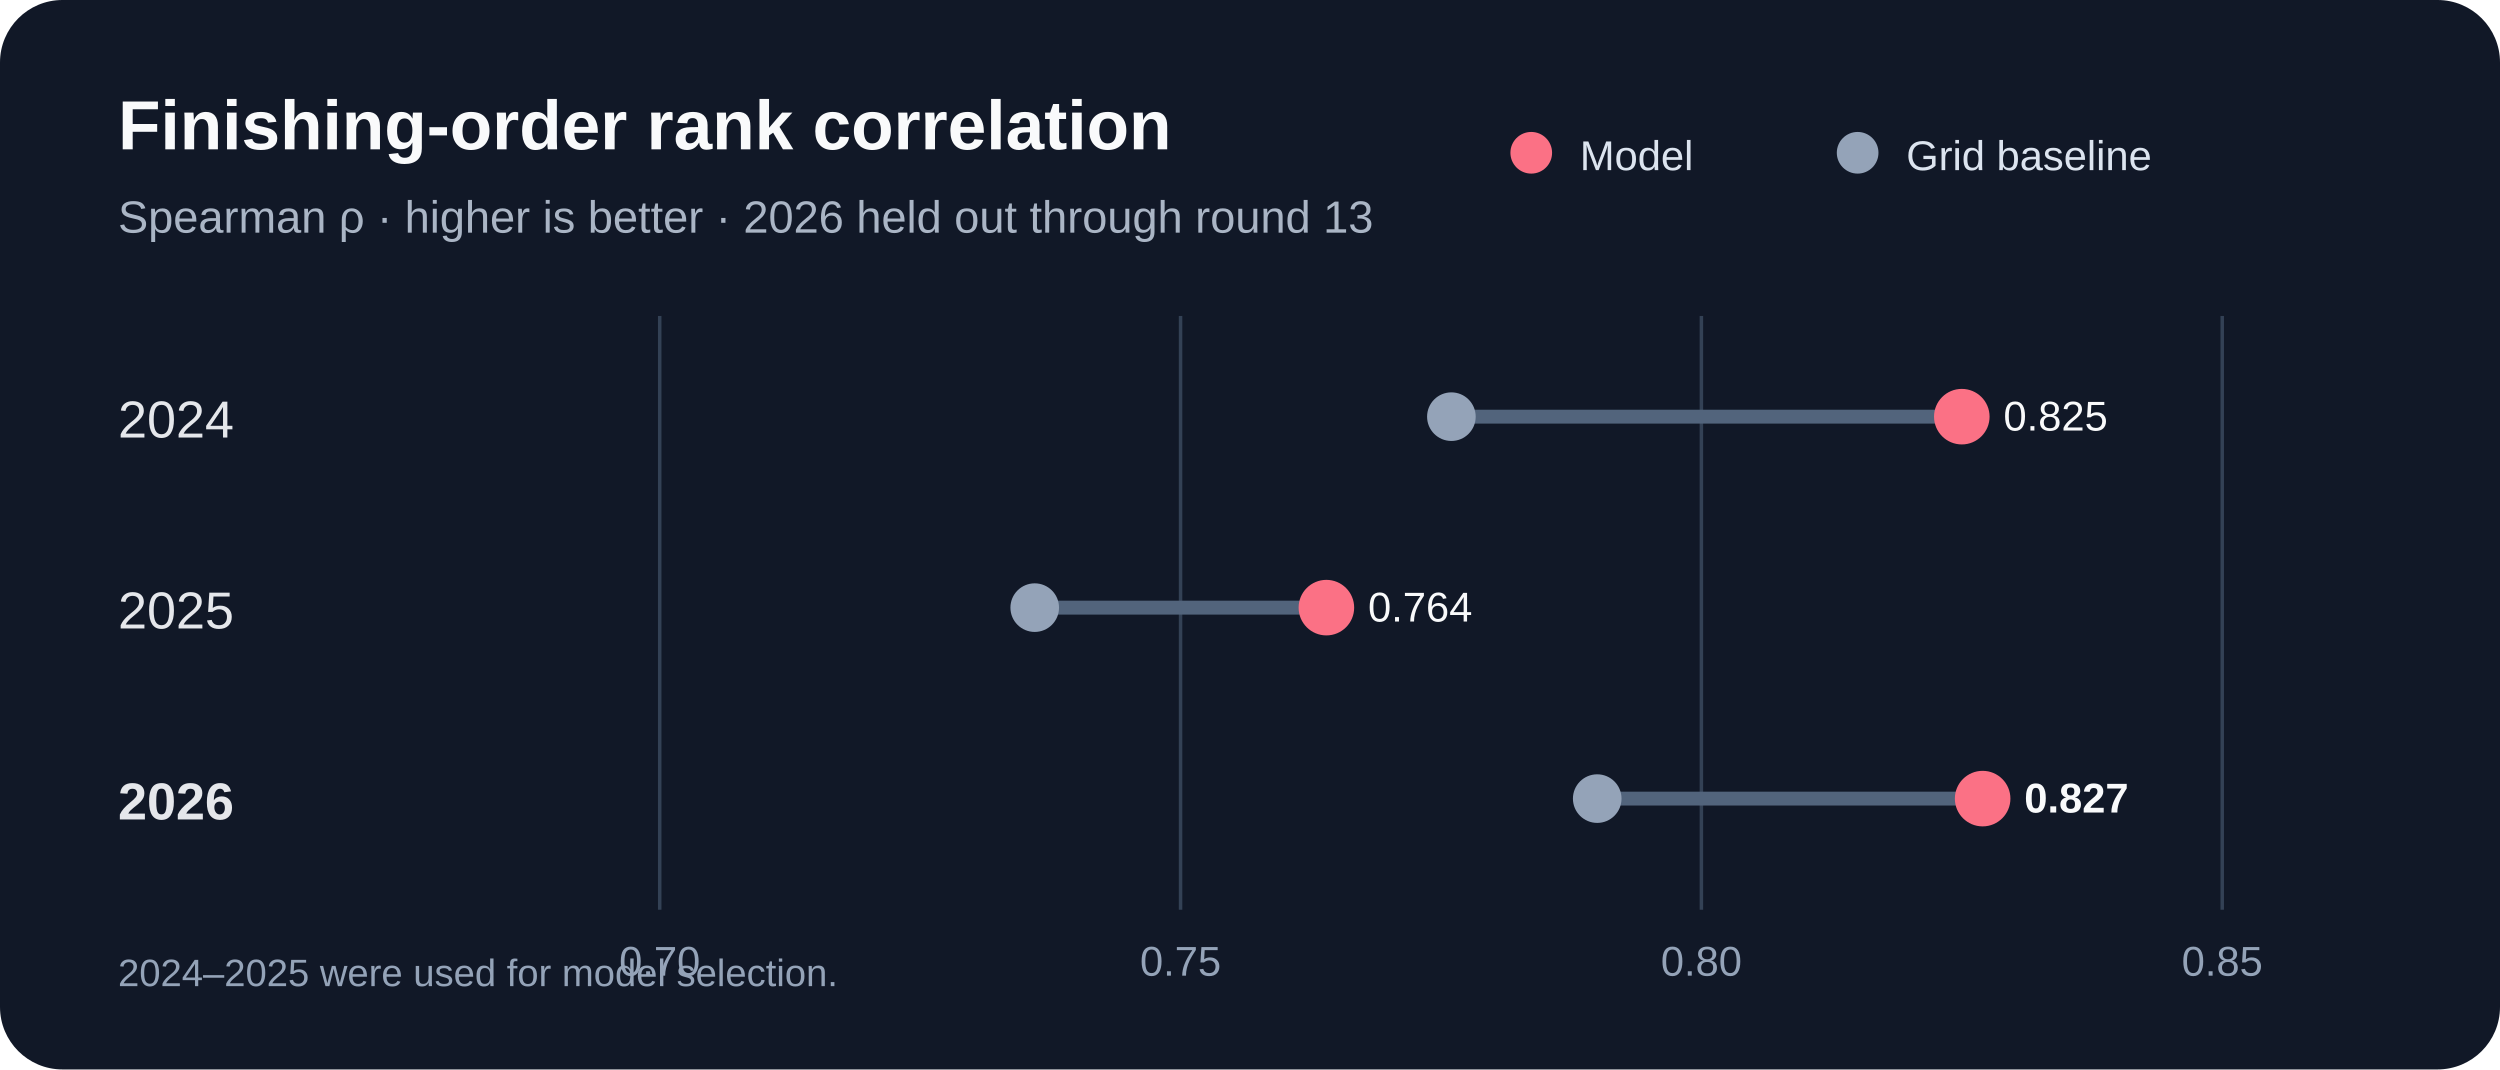
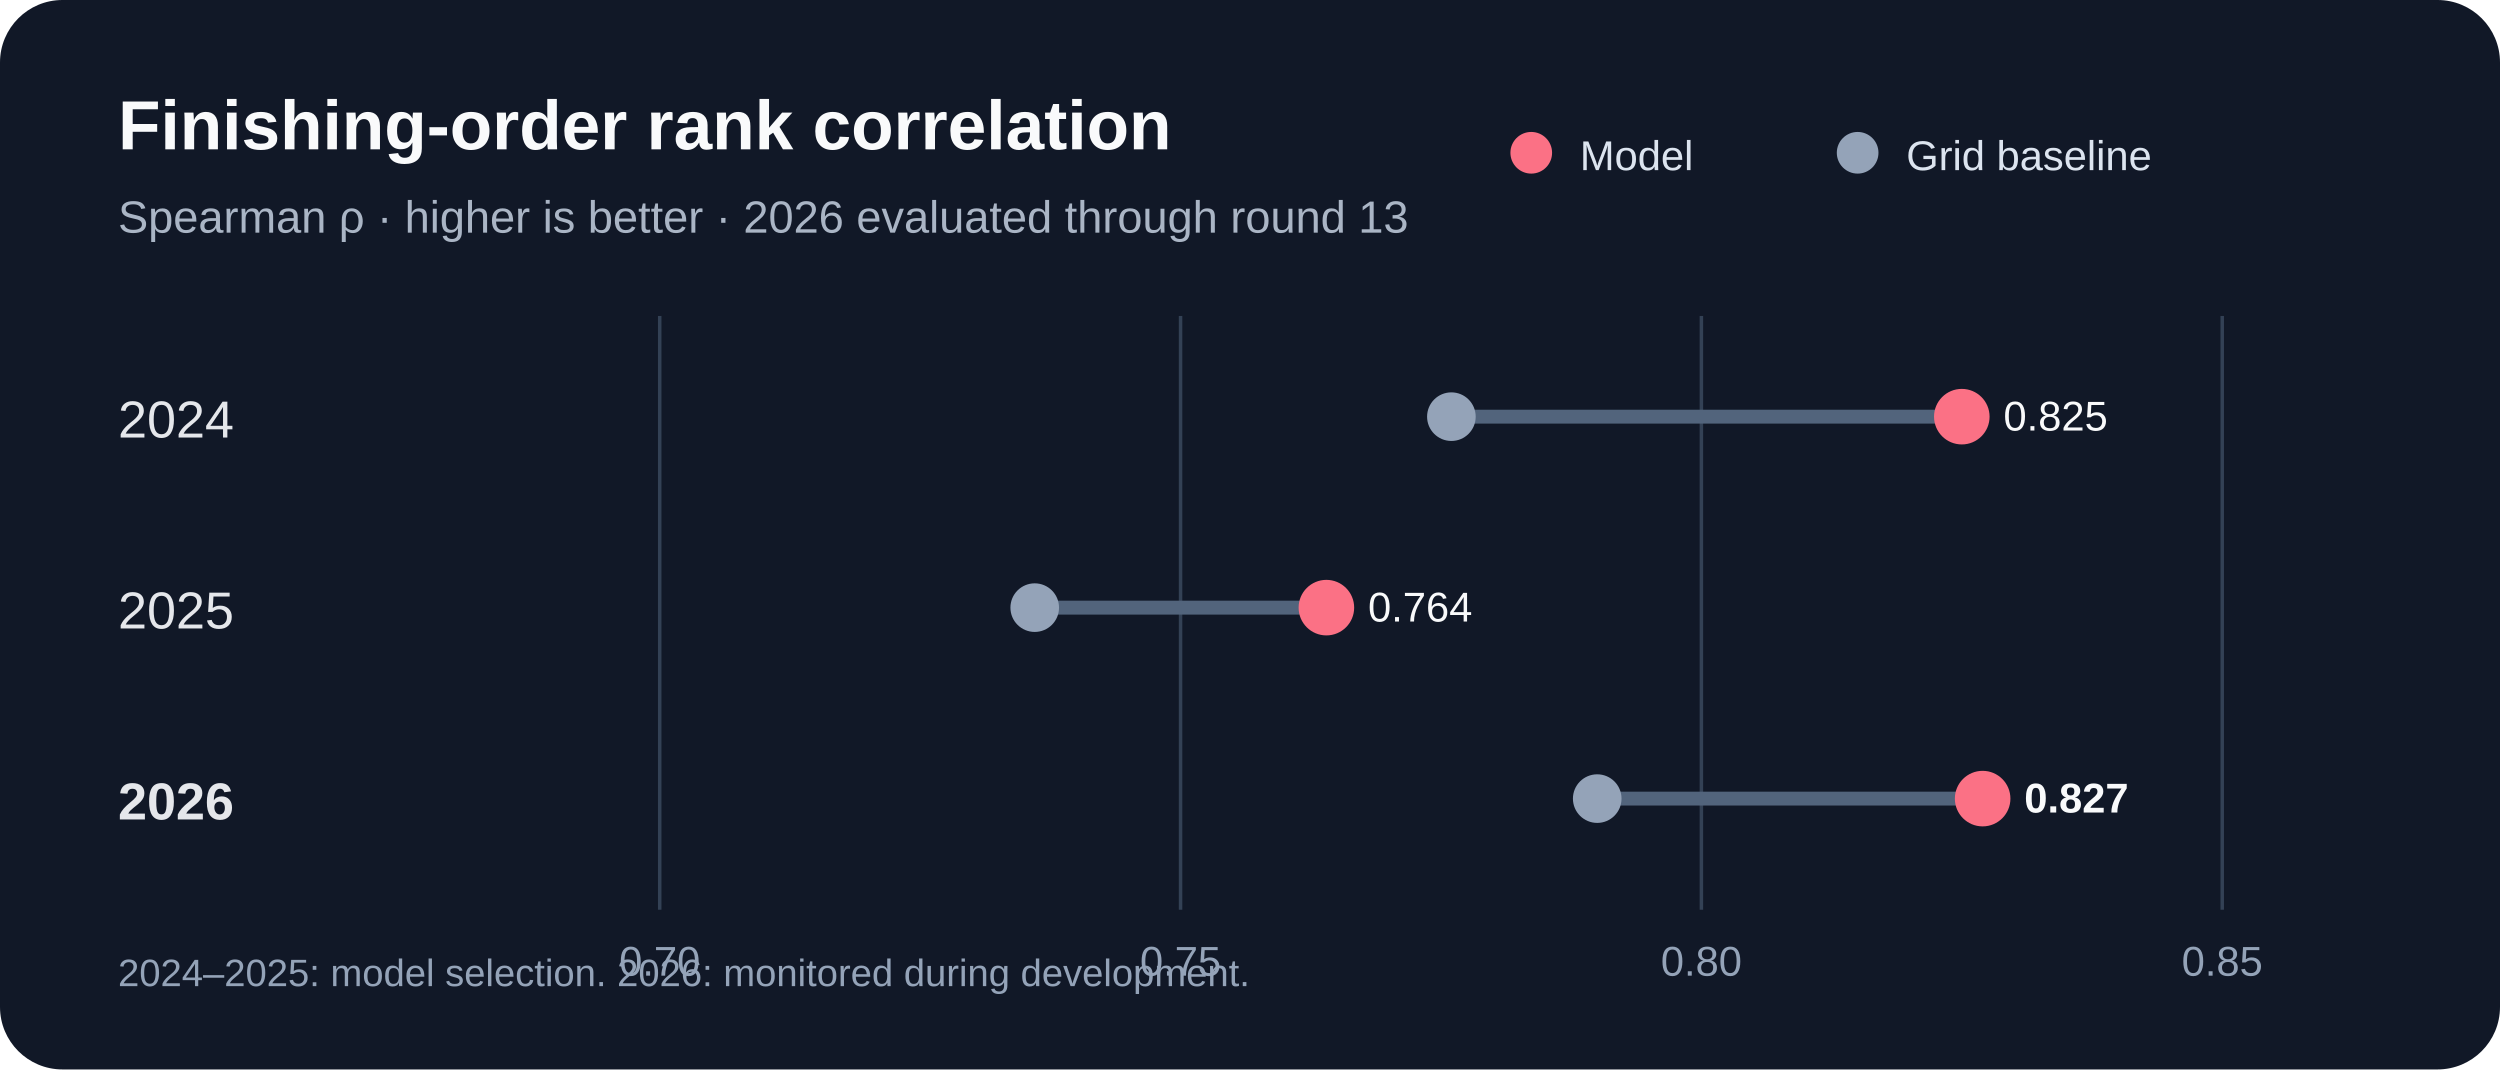
<svg xmlns="http://www.w3.org/2000/svg" viewBox="0 0 720 308" role="img" aria-labelledby="title desc">
  <rect width="720" height="308" rx="18" fill="#111827" />
  <text x="34" y="43" fill="#f9fafb" font-family="Arial, sans-serif" font-size="20" font-weight="700">Finishing-order rank correlation</text>
-   <text x="34" y="67" fill="#aab5c5" font-family="Arial, sans-serif" font-size="13">Spearman ρ · higher is better · 2026 held out through round 13</text>
+   <text x="34" y="67" fill="#aab5c5" font-family="Arial, sans-serif" font-size="13">Spearman ρ · higher is better · 2026 evaluated through round 13</text>
  <circle cx="441" cy="44" r="6" fill="#fb7185" />
  <text x="455" y="49" fill="#dce4ef" font-family="Arial, sans-serif" font-size="12">Model</text>
  <circle cx="535" cy="44" r="6" fill="#94a3b8" />
  <text x="549" y="49" fill="#dce4ef" font-family="Arial, sans-serif" font-size="12">Grid baseline</text>
  <g font-family="Arial, sans-serif" font-size="12" fill="#94a3b8" text-anchor="middle">
    <text x="190" y="281">0.70</text>
    <text x="340" y="281">0.75</text>
    <text x="490" y="281">0.80</text>
    <text x="640" y="281">0.85</text>
  </g>
  <g stroke="#334155" stroke-width="1">
    <path d="M190 91V262 M340 91V262 M490 91V262 M640 91V262" />
  </g>
  <g font-family="Arial, sans-serif" font-size="15" fill="#e5e7eb">
    <text x="34" y="126">2024</text>
    <text x="34" y="181">2025</text>
    <text x="34" y="236" font-weight="700">2026</text>
  </g>
  <g stroke="#52647c" stroke-width="4" stroke-linecap="round">
    <path d="M418 120H565 M298 175H382 M460 230H571" />
  </g>
  <g fill="#94a3b8">
    <circle cx="418" cy="120" r="7" />
    <circle cx="298" cy="175" r="7" />
    <circle cx="460" cy="230" r="7" />
  </g>
  <g fill="#fb7185">
    <circle cx="565" cy="120" r="8" />
    <circle cx="382" cy="175" r="8" />
    <circle cx="571" cy="230" r="8" />
  </g>
  <g font-family="Arial, sans-serif" font-size="12" fill="#f9fafb">
    <text x="577" y="124">0.825</text>
    <text x="394" y="179">0.764</text>
    <text x="583" y="234" font-weight="700">0.827</text>
  </g>
-   <text x="34" y="284" fill="#94a3b8" font-family="Arial, sans-serif" font-size="11">2024–2025 were used for model selection.</text>
+   <text x="34" y="284" fill="#94a3b8" font-family="Arial, sans-serif" font-size="11">2024–2025: model selection. 2026: monitored during development.</text>
</svg>
